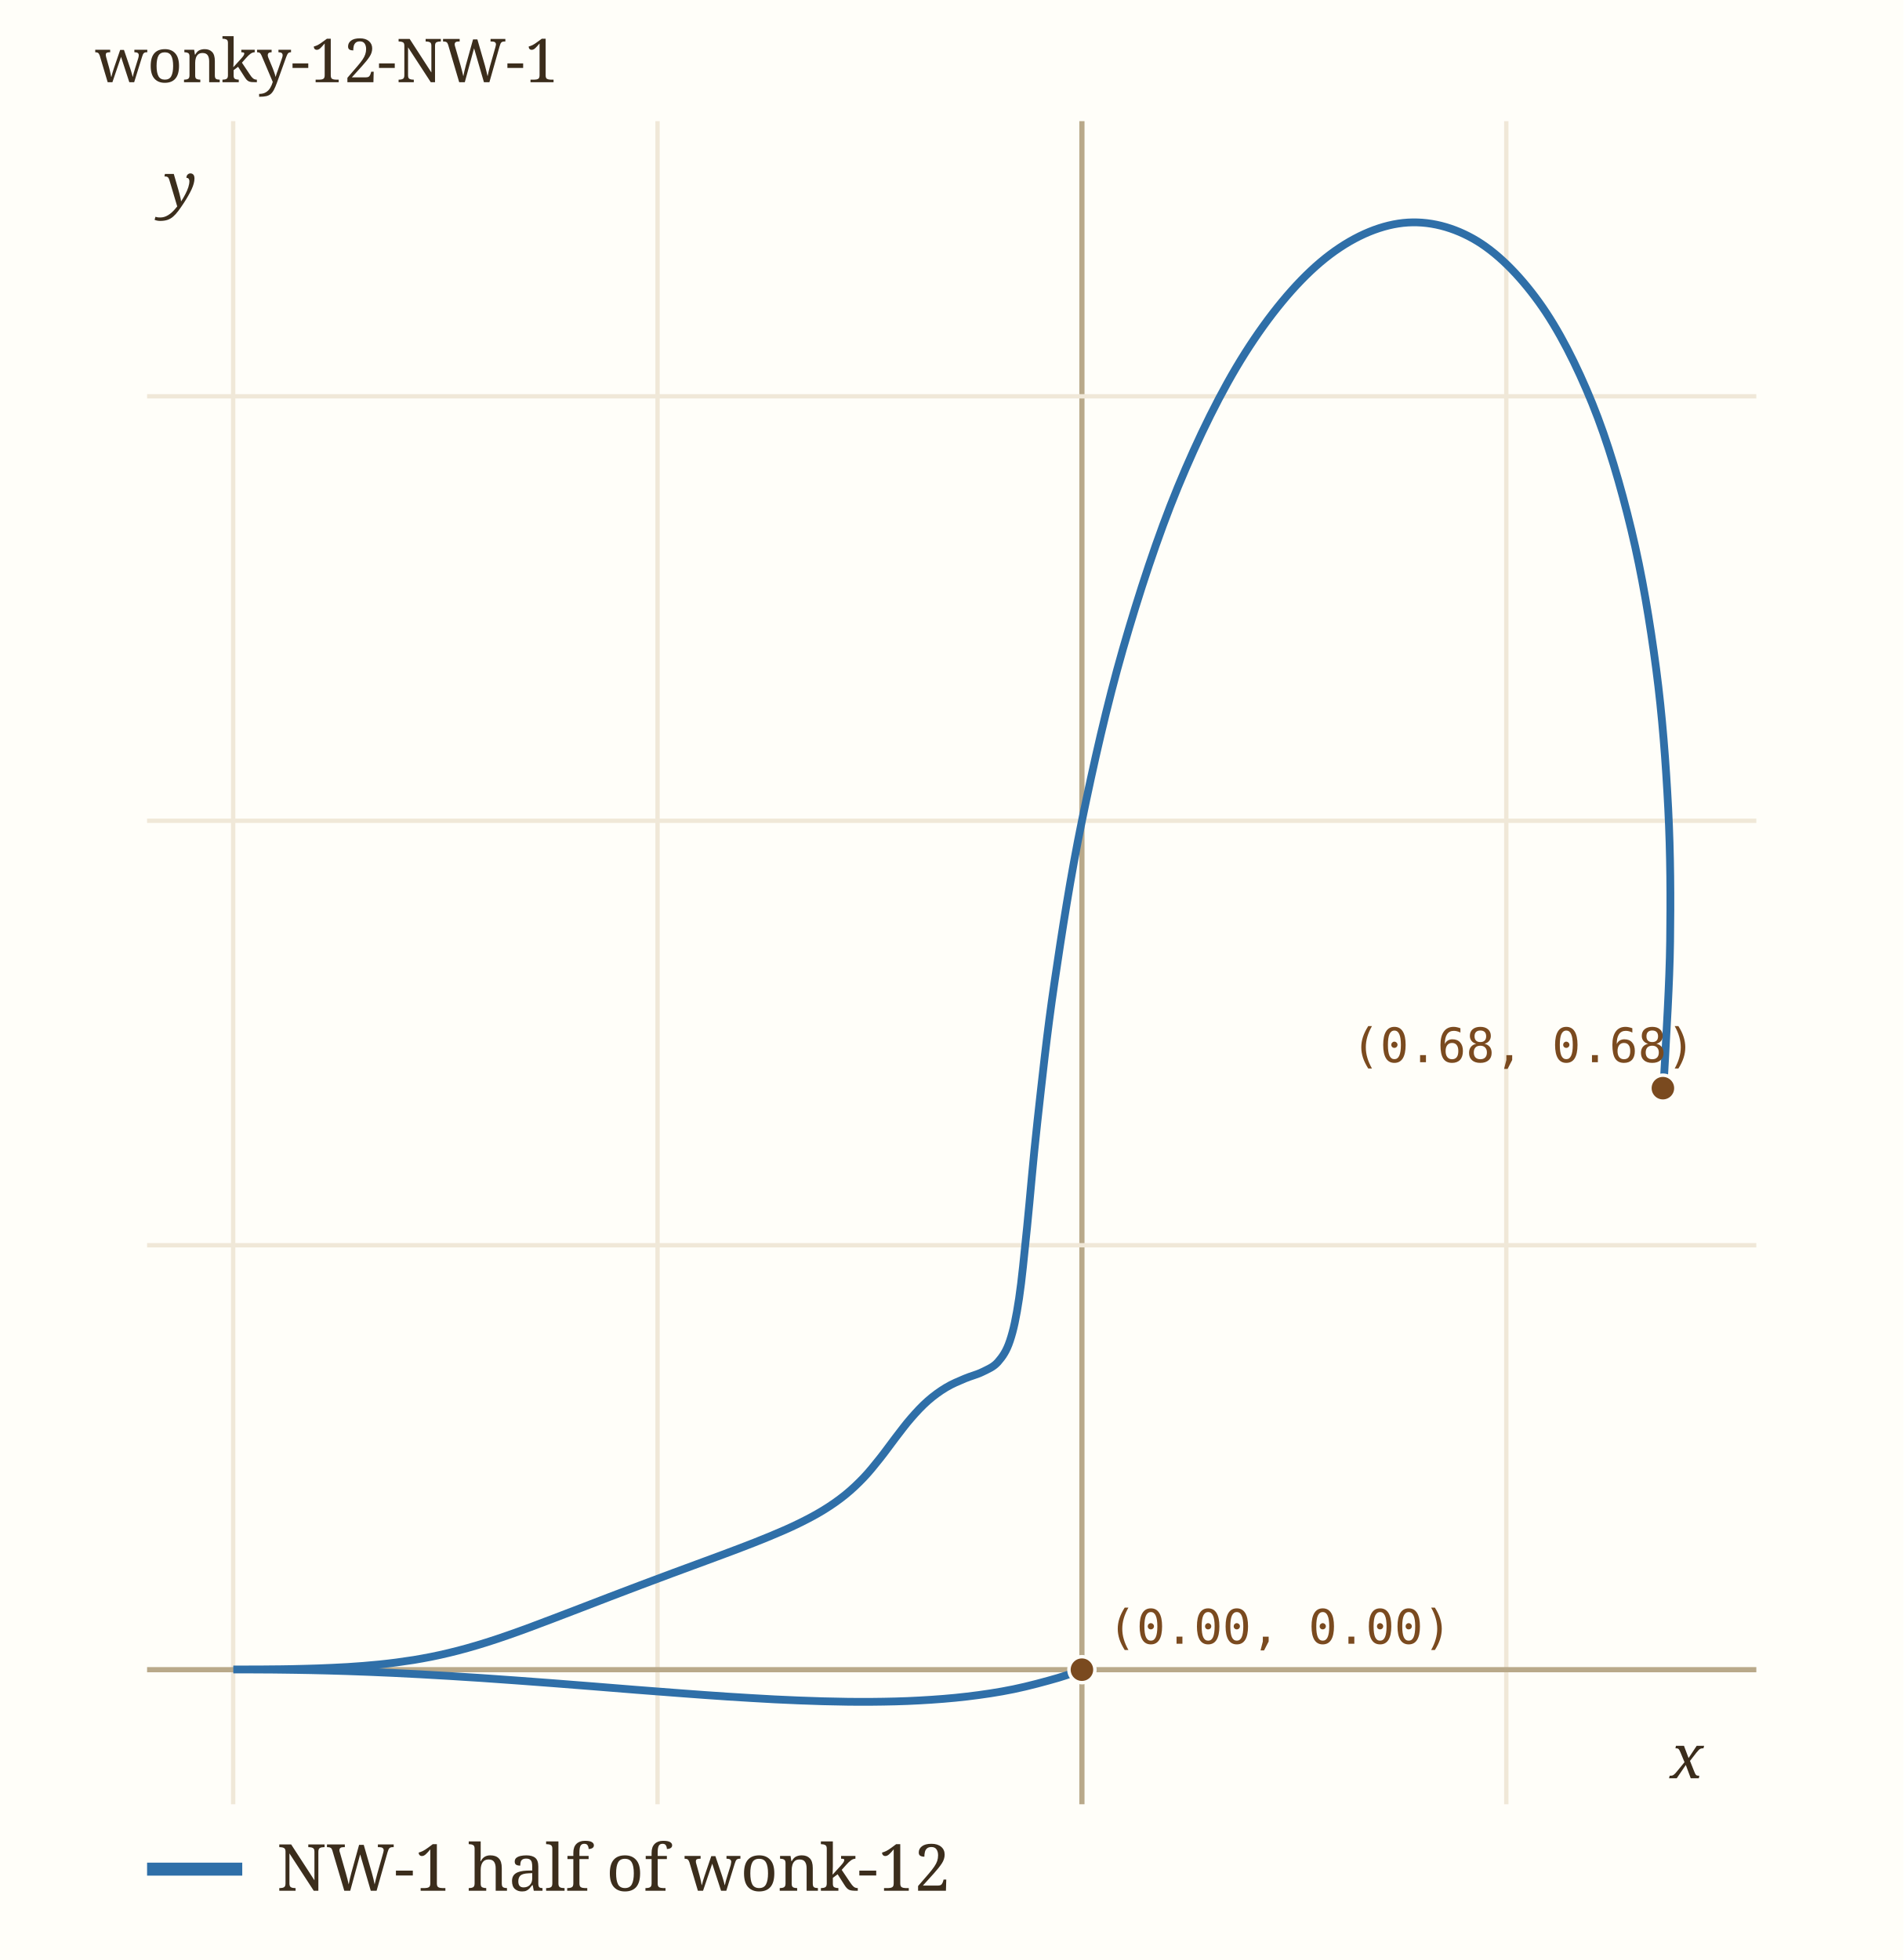
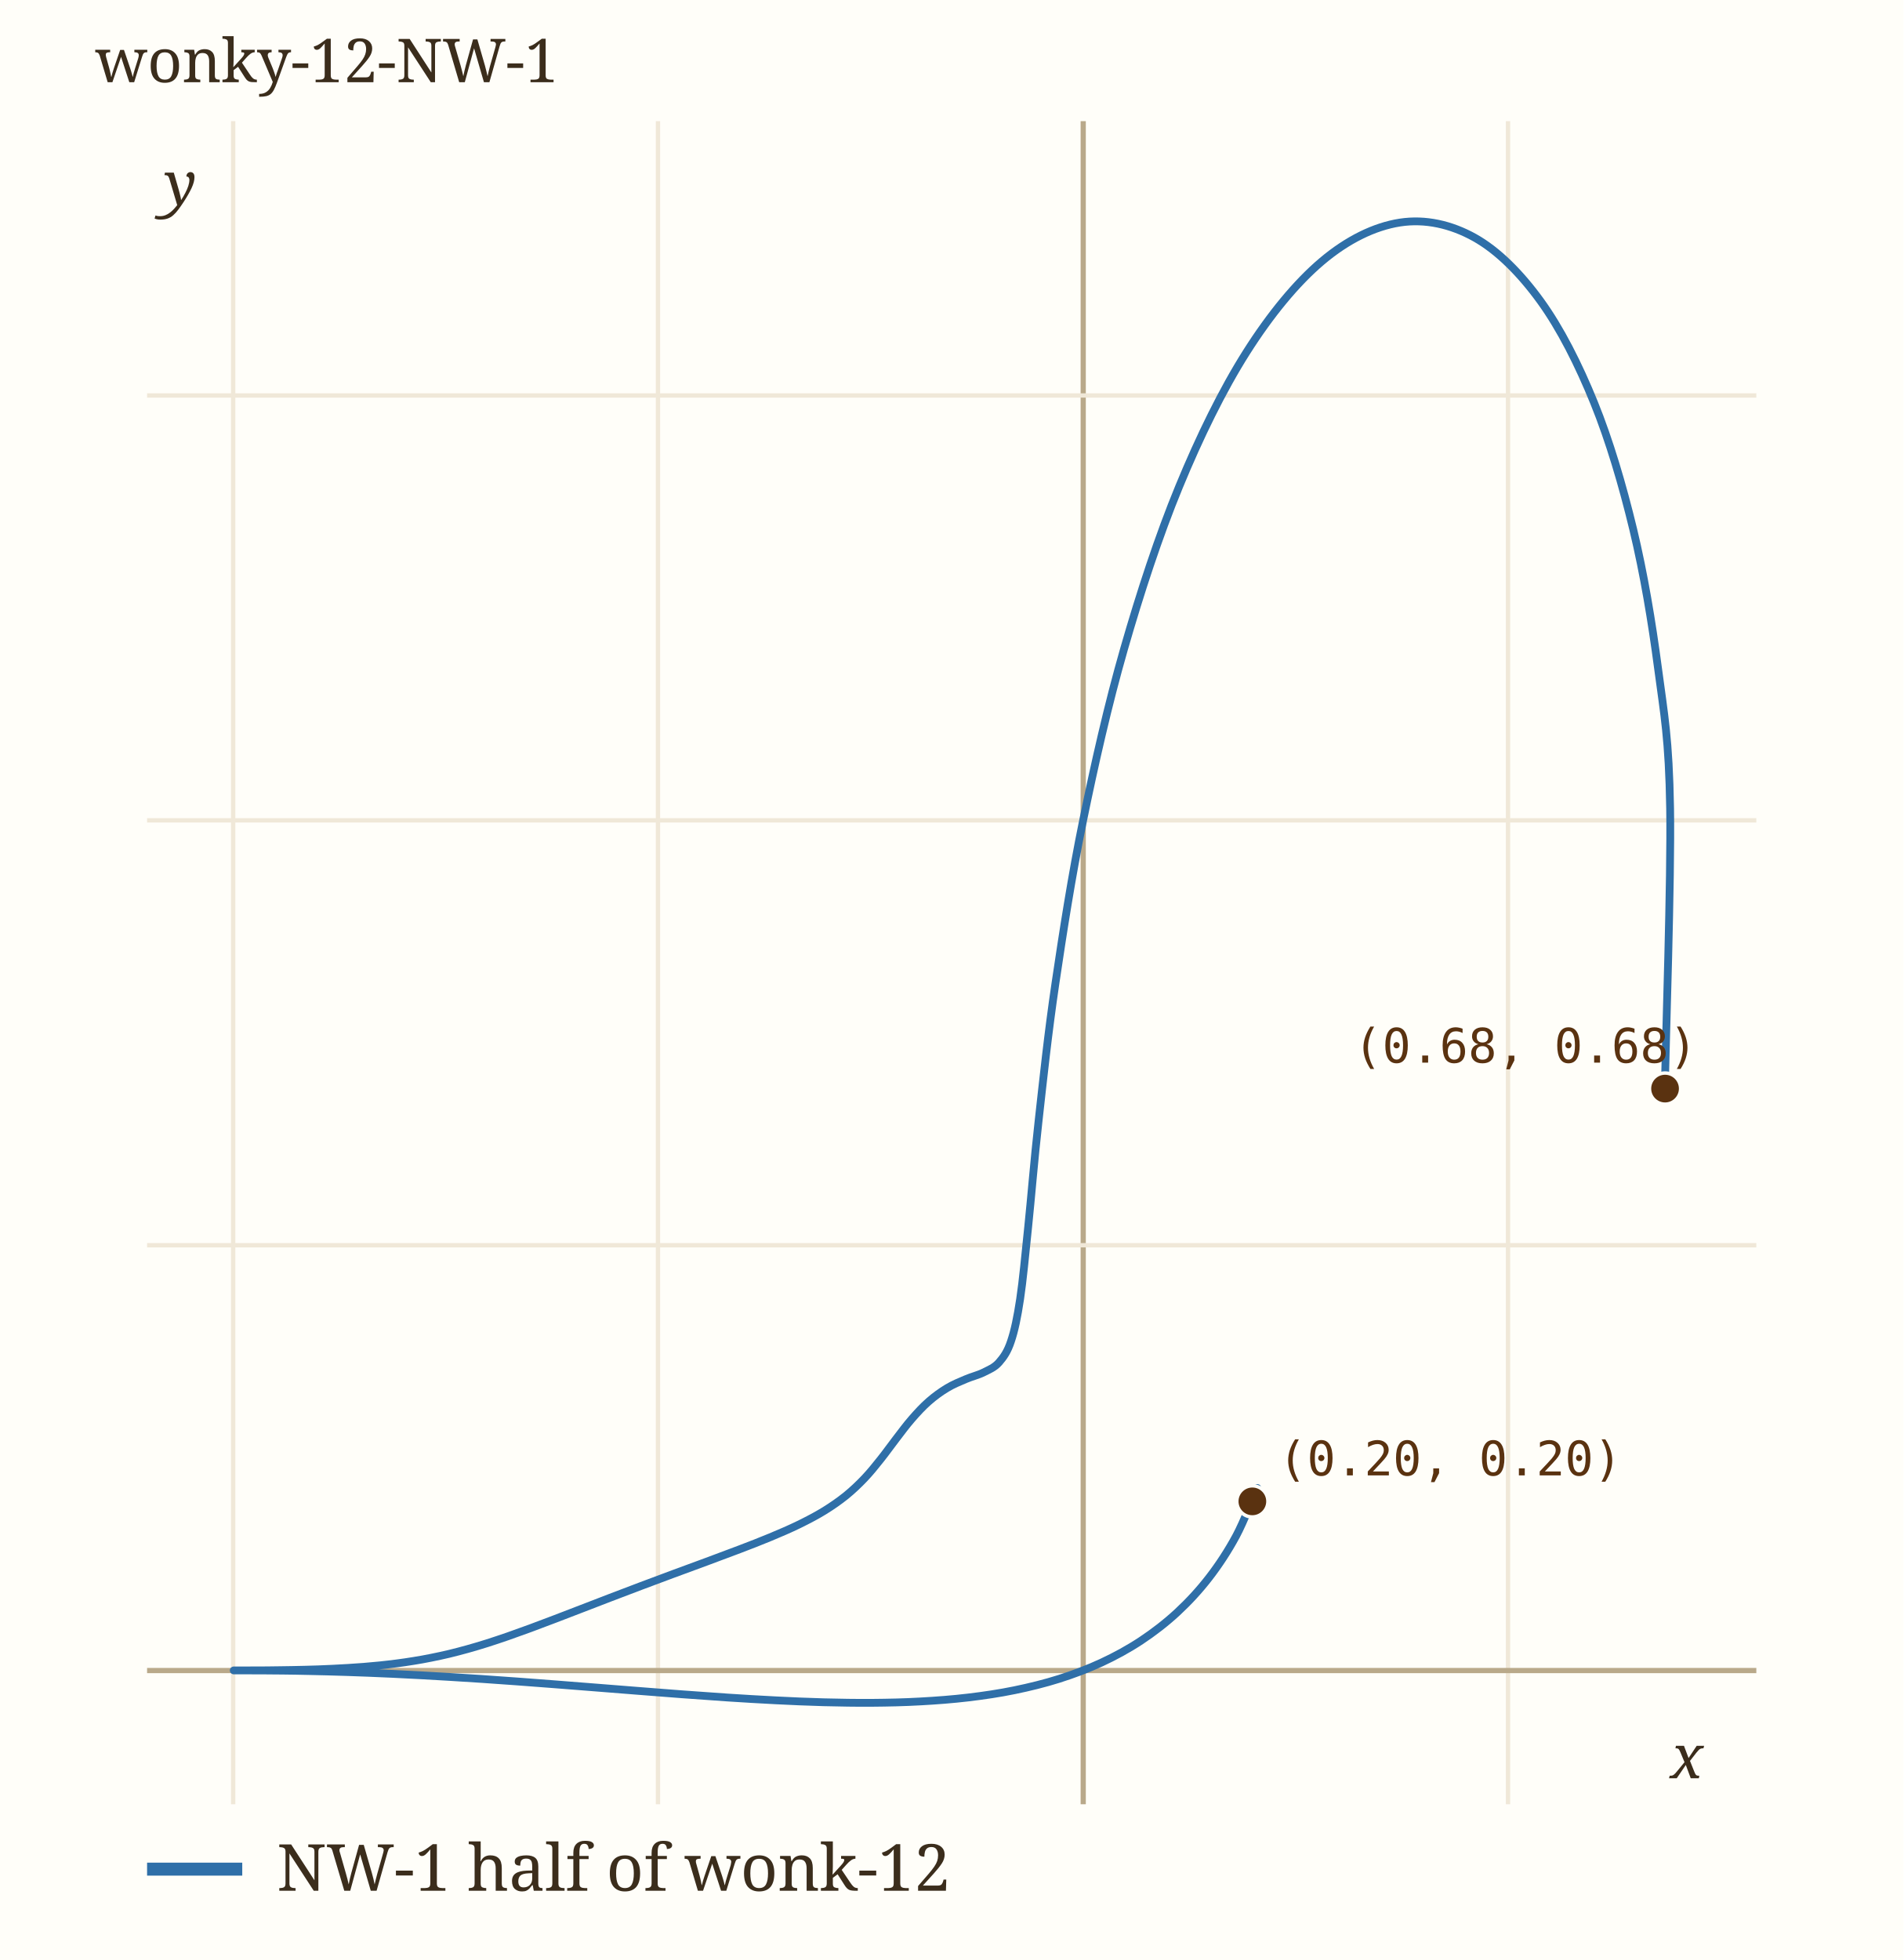
<svg xmlns="http://www.w3.org/2000/svg" viewBox="0 0 440 453" width="440" height="453" role="img" aria-label="wonky-12-NW-1" data-panel="wonky-12-NW-1">
  <rect x="0" y="0" width="440" height="453" fill="#fffef9" />
  <clipPath id="clip-wonky-12-NW-1">
    <rect x="34" y="28" width="372" height="389" />
  </clipPath>
  <g clip-path="url(#clip-wonky-12-NW-1)">
    <line x1="53.9" x2="53.9" y1="28" y2="417" stroke="#f0e8d8" stroke-width="1" />
    <text x="53.9" y="431.0" font-family="ui-monospace, Menlo, monospace" font-size="11" fill="#9c8a6a" text-anchor="middle">-1</text>
-     <line x1="152.0" x2="152.0" y1="28" y2="417" stroke="#f0e8d8" stroke-width="1" />
-     <text x="152.0" y="431.0" font-family="ui-monospace, Menlo, monospace" font-size="11" fill="#9c8a6a" text-anchor="middle">-0.5</text>
-     <line x1="250.1" x2="250.1" y1="28" y2="417" stroke="#b9a98a" stroke-width="1.2" />
-     <line x1="348.2" x2="348.2" y1="28" y2="417" stroke="#f0e8d8" stroke-width="1" />
-     <text x="348.2" y="431.0" font-family="ui-monospace, Menlo, monospace" font-size="11" fill="#9c8a6a" text-anchor="middle">0.5</text>
-     <line x1="34" x2="406" y1="385.9" y2="385.9" stroke="#b9a98a" stroke-width="1.2" />
+     <line x1="152.1" x2="152.1" y1="28" y2="417" stroke="#f0e8d8" stroke-width="1" />
+     <text x="152.1" y="431.0" font-family="ui-monospace, Menlo, monospace" font-size="11" fill="#9c8a6a" text-anchor="middle">-0.5</text>
+     <line x1="250.4" x2="250.4" y1="28" y2="417" stroke="#b9a98a" stroke-width="1.2" />
+     <line x1="348.6" x2="348.6" y1="28" y2="417" stroke="#f0e8d8" stroke-width="1" />
+     <text x="348.6" y="431.0" font-family="ui-monospace, Menlo, monospace" font-size="11" fill="#9c8a6a" text-anchor="middle">0.5</text>
+     <line x1="34" x2="406" y1="386.1" y2="386.1" stroke="#b9a98a" stroke-width="1.2" />
    <line x1="34" x2="406" y1="287.8" y2="287.8" stroke="#f0e8d8" stroke-width="1" />
    <text x="28.0" y="291.8" font-family="ui-monospace, Menlo, monospace" font-size="11" fill="#9c8a6a" text-anchor="end">0.5</text>
-     <line x1="34" x2="406" y1="189.7" y2="189.7" stroke="#f0e8d8" stroke-width="1" />
-     <text x="28.0" y="193.7" font-family="ui-monospace, Menlo, monospace" font-size="11" fill="#9c8a6a" text-anchor="end">1</text>
-     <line x1="34" x2="406" y1="91.6" y2="91.6" stroke="#f0e8d8" stroke-width="1" />
-     <text x="28.0" y="95.6" font-family="ui-monospace, Menlo, monospace" font-size="11" fill="#9c8a6a" text-anchor="end">1.5</text>
-     <path d="M384.40,251.55 C384.48,250.51 384.59,250.93 384.87,245.26 C385.15,239.60 385.95,227.28 386.07,217.55 C386.20,207.83 386.17,197.41 385.63,186.91 C385.09,176.41 384.26,165.31 382.84,154.57 C381.42,143.83 379.57,132.70 377.10,122.47 C374.64,112.25 371.63,101.99 368.06,93.21 C364.49,84.43 360.30,76.12 355.70,69.77 C351.11,63.43 345.88,58.15 340.47,55.13 C335.06,52.11 329.11,50.76 323.24,51.67 C317.37,52.58 311.13,55.62 305.23,60.61 C299.33,65.60 293.31,72.94 287.82,81.60 C282.33,90.27 276.99,101.18 272.28,112.58 C267.58,123.99 263.27,137.20 259.57,150.04 C255.88,162.89 252.75,176.82 250.11,189.67 C247.47,202.53 245.45,215.60 243.74,227.18 C242.02,238.76 240.87,249.74 239.82,259.13 C238.77,268.53 238.13,276.72 237.43,283.55 C236.72,290.38 236.23,295.72 235.57,300.10 C234.91,304.48 234.29,307.41 233.47,309.85 C232.66,312.30 231.74,313.57 230.69,314.78 C229.63,315.98 228.41,316.43 227.13,317.07 C225.85,317.71 224.42,318.03 223.01,318.63 C221.61,319.23 220.11,319.83 218.69,320.69 C217.26,321.55 215.83,322.58 214.48,323.77 C213.12,324.96 211.82,326.37 210.57,327.81 C209.31,329.25 208.13,330.86 206.93,332.41 C205.74,333.96 204.60,335.59 203.38,337.11 C202.17,338.63 200.96,340.14 199.63,341.54 C198.29,342.94 196.90,344.26 195.36,345.51 C193.81,346.76 192.16,347.91 190.35,349.02 C188.55,350.13 186.60,351.15 184.53,352.16 C182.46,353.18 180.23,354.13 177.93,355.09 C175.63,356.05 173.19,356.99 170.73,357.93 C168.27,358.87 165.70,359.81 163.17,360.75 C160.64,361.69 158.05,362.64 155.53,363.57 C153.01,364.51 150.48,365.45 148.05,366.37 C145.61,367.28 143.22,368.20 140.92,369.08 C138.62,369.95 136.40,370.82 134.27,371.64 C132.13,372.46 130.09,373.25 128.13,373.99 C126.17,374.74 124.30,375.45 122.51,376.11 C120.71,376.78 119.00,377.39 117.34,377.97 C115.68,378.55 114.09,379.08 112.54,379.57 C110.99,380.06 109.51,380.50 108.04,380.91 C106.58,381.32 105.16,381.69 103.76,382.02 C102.36,382.36 100.99,382.66 99.63,382.93 C98.27,383.20 96.93,383.44 95.60,383.66 C94.27,383.87 92.96,384.06 91.66,384.23 C90.36,384.40 89.07,384.55 87.80,384.68 C86.53,384.81 85.27,384.92 84.03,385.02 C82.79,385.12 81.57,385.20 80.37,385.28 C79.18,385.35 78.00,385.41 76.86,385.46 C75.72,385.52 74.60,385.56 73.52,385.60 C72.45,385.64 71.40,385.67 70.39,385.69 C69.39,385.72 68.42,385.74 67.49,385.76 C66.57,385.77 65.69,385.79 64.85,385.80 C64.02,385.81 63.23,385.82 62.49,385.82 C61.75,385.83 61.06,385.83 60.42,385.84 C59.77,385.84 59.18,385.84 58.63,385.84 C58.09,385.85 57.60,385.85 57.15,385.85 C56.70,385.85 56.31,385.85 55.96,385.85 C55.61,385.85 55.31,385.85 55.05,385.85 C54.79,385.85 54.58,385.85 54.42,385.85 C54.25,385.85 54.13,385.85 54.05,385.85 C53.97,385.85 53.93,385.85 53.93,385.85 C53.93,385.85 53.97,385.85 54.05,385.85 C54.13,385.85 54.25,385.85 54.42,385.85 C54.59,385.85 54.79,385.85 55.05,385.85 C55.31,385.85 55.61,385.85 55.97,385.85 C56.32,385.85 56.72,385.85 57.17,385.85 C57.63,385.85 58.13,385.86 58.70,385.86 C59.26,385.86 59.88,385.86 60.55,385.87 C61.23,385.87 61.97,385.87 62.77,385.88 C63.57,385.89 64.43,385.89 65.37,385.91 C66.30,385.92 67.30,385.93 68.38,385.95 C69.46,385.96 70.60,385.98 71.83,386.01 C73.06,386.03 74.37,386.06 75.77,386.10 C77.16,386.14 78.64,386.18 80.21,386.23 C81.78,386.28 83.44,386.34 85.20,386.41 C86.97,386.48 88.82,386.56 90.78,386.65 C92.74,386.74 94.79,386.84 96.96,386.96 C99.12,387.07 101.39,387.20 103.77,387.35 C106.15,387.49 108.63,387.65 111.22,387.82 C113.81,388.00 116.50,388.19 119.30,388.39 C122.10,388.59 125.01,388.81 128.01,389.04 C131.01,389.28 134.11,389.52 137.30,389.77 C140.48,390.03 143.77,390.29 147.12,390.56 C150.48,390.82 153.92,391.09 157.42,391.35 C160.91,391.61 164.49,391.88 168.09,392.11 C171.70,392.34 175.38,392.57 179.06,392.76 C182.75,392.94 186.48,393.10 190.21,393.20 C193.94,393.30 197.69,393.36 201.42,393.33 C205.15,393.30 208.89,393.22 212.58,393.01 C216.27,392.81 219.96,392.53 223.57,392.10 C227.19,391.67 230.77,391.14 234.27,390.42 C237.77,389.71 241.93,388.56 244.57,387.80 C247.21,387.04 249.18,386.18 250.11,385.85" fill="none" stroke="#2f6fa8" stroke-width="1.8" stroke-linecap="round" data-path="wonky-12-NW-1" />
-     <circle cx="384.4" cy="251.5" r="3" fill="#7a4a1f" stroke="#fffef9" stroke-width="0.8" />
-     <text x="312.4" y="245.5" font-family="ui-monospace, Menlo, monospace" font-size="11" fill="#7a4a1f">(0.68, 0.68)</text>
-     <circle cx="250.1" cy="385.9" r="3" fill="#7a4a1f" stroke="#fffef9" stroke-width="0.8" />
-     <text x="256.1" y="379.9" font-family="ui-monospace, Menlo, monospace" font-size="11" fill="#7a4a1f">(0.00, 0.00)</text>
+     <line x1="34" x2="406" y1="189.6" y2="189.6" stroke="#f0e8d8" stroke-width="1" />
+     <text x="28.0" y="193.6" font-family="ui-monospace, Menlo, monospace" font-size="11" fill="#9c8a6a" text-anchor="end">1</text>
+     <line x1="34" x2="406" y1="91.4" y2="91.4" stroke="#f0e8d8" stroke-width="1" />
+     <text x="28.0" y="95.4" font-family="ui-monospace, Menlo, monospace" font-size="11" fill="#9c8a6a" text-anchor="end">1.5</text>
+     <path d="M384.84,251.59 C385.05,240.81 386.33,203.05 386.07,186.86 C385.81,170.68 384.70,165.23 383.28,154.48 C381.86,143.73 380.00,132.58 377.54,122.34 C375.07,112.10 372.05,101.83 368.48,93.04 C364.91,84.24 360.71,75.92 356.11,69.57 C351.50,63.21 346.27,57.93 340.86,54.91 C335.44,51.89 329.48,50.53 323.60,51.44 C317.72,52.36 311.48,55.40 305.57,60.40 C299.66,65.39 293.63,72.74 288.13,81.42 C282.63,90.09 277.29,101.01 272.58,112.44 C267.86,123.86 263.55,137.08 259.85,149.95 C256.15,162.81 253.01,176.76 250.37,189.63 C247.73,202.50 245.71,215.59 243.99,227.19 C242.27,238.78 241.12,249.77 240.07,259.18 C239.02,268.59 238.38,276.80 237.67,283.63 C236.96,290.47 236.47,295.82 235.82,300.20 C235.16,304.59 234.53,307.52 233.71,309.97 C232.90,312.42 231.98,313.69 230.92,314.90 C229.86,316.10 228.64,316.55 227.36,317.20 C226.08,317.84 224.65,318.15 223.24,318.76 C221.83,319.36 220.33,319.96 218.91,320.82 C217.48,321.68 216.05,322.72 214.69,323.91 C213.34,325.09 212.03,326.51 210.78,327.95 C209.52,329.39 208.34,331.00 207.14,332.56 C205.94,334.11 204.80,335.74 203.58,337.26 C202.36,338.79 201.16,340.29 199.82,341.70 C198.48,343.10 197.09,344.43 195.55,345.68 C194.00,346.92 192.34,348.08 190.54,349.19 C188.73,350.30 186.78,351.32 184.70,352.34 C182.63,353.35 180.40,354.31 178.09,355.27 C175.79,356.23 173.35,357.17 170.88,358.11 C168.42,359.05 165.85,359.99 163.32,360.94 C160.78,361.88 158.19,362.82 155.66,363.76 C153.14,364.70 150.61,365.64 148.17,366.56 C145.74,367.48 143.34,368.39 141.04,369.27 C138.74,370.15 136.51,371.01 134.37,371.84 C132.24,372.66 130.19,373.45 128.23,374.20 C126.27,374.94 124.40,375.65 122.60,376.32 C120.80,376.98 119.08,377.60 117.42,378.18 C115.76,378.75 114.17,379.29 112.62,379.78 C111.07,380.27 109.58,380.71 108.12,381.12 C106.65,381.53 105.23,381.90 103.83,382.24 C102.42,382.57 101.05,382.87 99.69,383.14 C98.32,383.42 96.98,383.66 95.65,383.87 C94.33,384.09 93.01,384.28 91.71,384.45 C90.41,384.62 89.12,384.76 87.84,384.90 C86.57,385.03 85.31,385.14 84.07,385.24 C82.83,385.34 81.60,385.42 80.41,385.49 C79.21,385.57 78.04,385.63 76.89,385.68 C75.75,385.74 74.63,385.78 73.55,385.82 C72.47,385.85 71.42,385.88 70.41,385.91 C69.41,385.94 68.44,385.96 67.51,385.97 C66.59,385.99 65.70,386.00 64.87,386.01 C64.03,386.03 63.24,386.03 62.50,386.04 C61.76,386.05 61.07,386.05 60.42,386.06 C59.78,386.06 59.19,386.06 58.64,386.06 C58.10,386.06 57.60,386.07 57.15,386.07 C56.71,386.07 56.31,386.07 55.96,386.07 C55.61,386.07 55.31,386.07 55.05,386.07 C54.79,386.07 54.59,386.07 54.42,386.07 C54.25,386.07 54.13,386.07 54.05,386.07 C53.97,386.07 53.93,386.07 53.93,386.07 C53.93,386.07 54.03,386.07 54.05,386.07 C54.07,386.07 53.99,386.07 54.05,386.07 C54.11,386.07 54.25,386.07 54.42,386.07 C54.59,386.07 54.80,386.07 55.05,386.07 C55.31,386.07 55.61,386.07 55.97,386.07 C56.32,386.07 56.72,386.07 57.18,386.07 C57.63,386.07 58.14,386.07 58.70,386.08 C59.27,386.08 59.88,386.08 60.56,386.08 C61.24,386.09 61.98,386.09 62.78,386.10 C63.58,386.11 64.45,386.11 65.38,386.12 C66.32,386.13 67.32,386.15 68.40,386.16 C69.48,386.18 70.62,386.20 71.86,386.23 C73.09,386.25 74.40,386.28 75.79,386.32 C77.19,386.36 78.67,386.40 80.25,386.45 C81.82,386.50 83.48,386.56 85.25,386.63 C87.01,386.70 88.87,386.78 90.83,386.87 C92.79,386.96 94.85,387.06 97.02,387.18 C99.19,387.29 101.46,387.42 103.84,387.57 C106.22,387.71 108.70,387.87 111.29,388.04 C113.89,388.22 116.59,388.41 119.39,388.61 C122.19,388.82 125.10,389.04 128.11,389.27 C131.11,389.50 134.22,389.75 137.41,390.00 C140.60,390.25 143.89,390.52 147.25,390.78 C150.60,391.04 154.05,391.32 157.55,391.58 C161.05,391.84 164.63,392.10 168.25,392.34 C171.86,392.57 175.54,392.80 179.23,392.98 C182.92,393.17 186.66,393.33 190.39,393.43 C194.12,393.52 197.89,393.59 201.62,393.56 C205.35,393.53 209.10,393.45 212.79,393.24 C216.49,393.04 220.18,392.76 223.80,392.33 C227.42,391.90 231.01,391.37 234.51,390.65 C238.02,389.93 241.47,389.08 244.83,388.02 C248.18,386.95 251.46,385.73 254.62,384.26 C257.78,382.79 260.85,381.12 263.77,379.19 C266.69,377.25 269.50,375.09 272.13,372.66 C274.76,370.22 277.26,367.52 279.53,364.58 C281.80,361.64 283.91,358.41 285.74,355.02 C287.57,351.62 289.88,345.54 290.51,344.20 C291.13,342.85 289.66,346.49 289.48,346.95" fill="none" stroke="#2f6fa8" stroke-width="1.8" stroke-linecap="round" data-path="wonky-12-NW-1" />
+     <circle cx="289.5" cy="347.0" r="3.6" fill="#5a3210" stroke="#fffef9" stroke-width="0.8" />
+     <text x="295.5" y="341.0" font-family="ui-monospace, Menlo, monospace" font-size="11" fill="#5a3210">(0.20, 0.20)</text>
+     <circle cx="384.9" cy="251.6" r="3.6" fill="#5a3210" stroke="#fffef9" stroke-width="0.8" />
+     <text x="312.9" y="245.6" font-family="ui-monospace, Menlo, monospace" font-size="11" fill="#5a3210">(0.68, 0.68)</text>
  </g>
  <text x="386.1" y="411.0" font-family="Georgia, serif" font-size="14" font-style="italic" fill="#3b2d1c">x</text>
-   <text x="38.0" y="47.7" font-family="Georgia, serif" font-size="14" font-style="italic" fill="#3b2d1c">y</text>
+   <text x="38.0" y="47.4" font-family="Georgia, serif" font-size="14" font-style="italic" fill="#3b2d1c">y</text>
  <text x="22" y="19" font-family="Georgia, serif" font-size="14" fill="#3b2d1c">wonky-12-NW-1</text>
  <line x1="34" x2="56" y1="432" y2="432" stroke="#2f6fa8" stroke-width="3" />
  <text x="64" y="437" font-family="Georgia, serif" font-size="15" fill="#3b2d1c">NW-1 half of wonk-12</text>
</svg>
